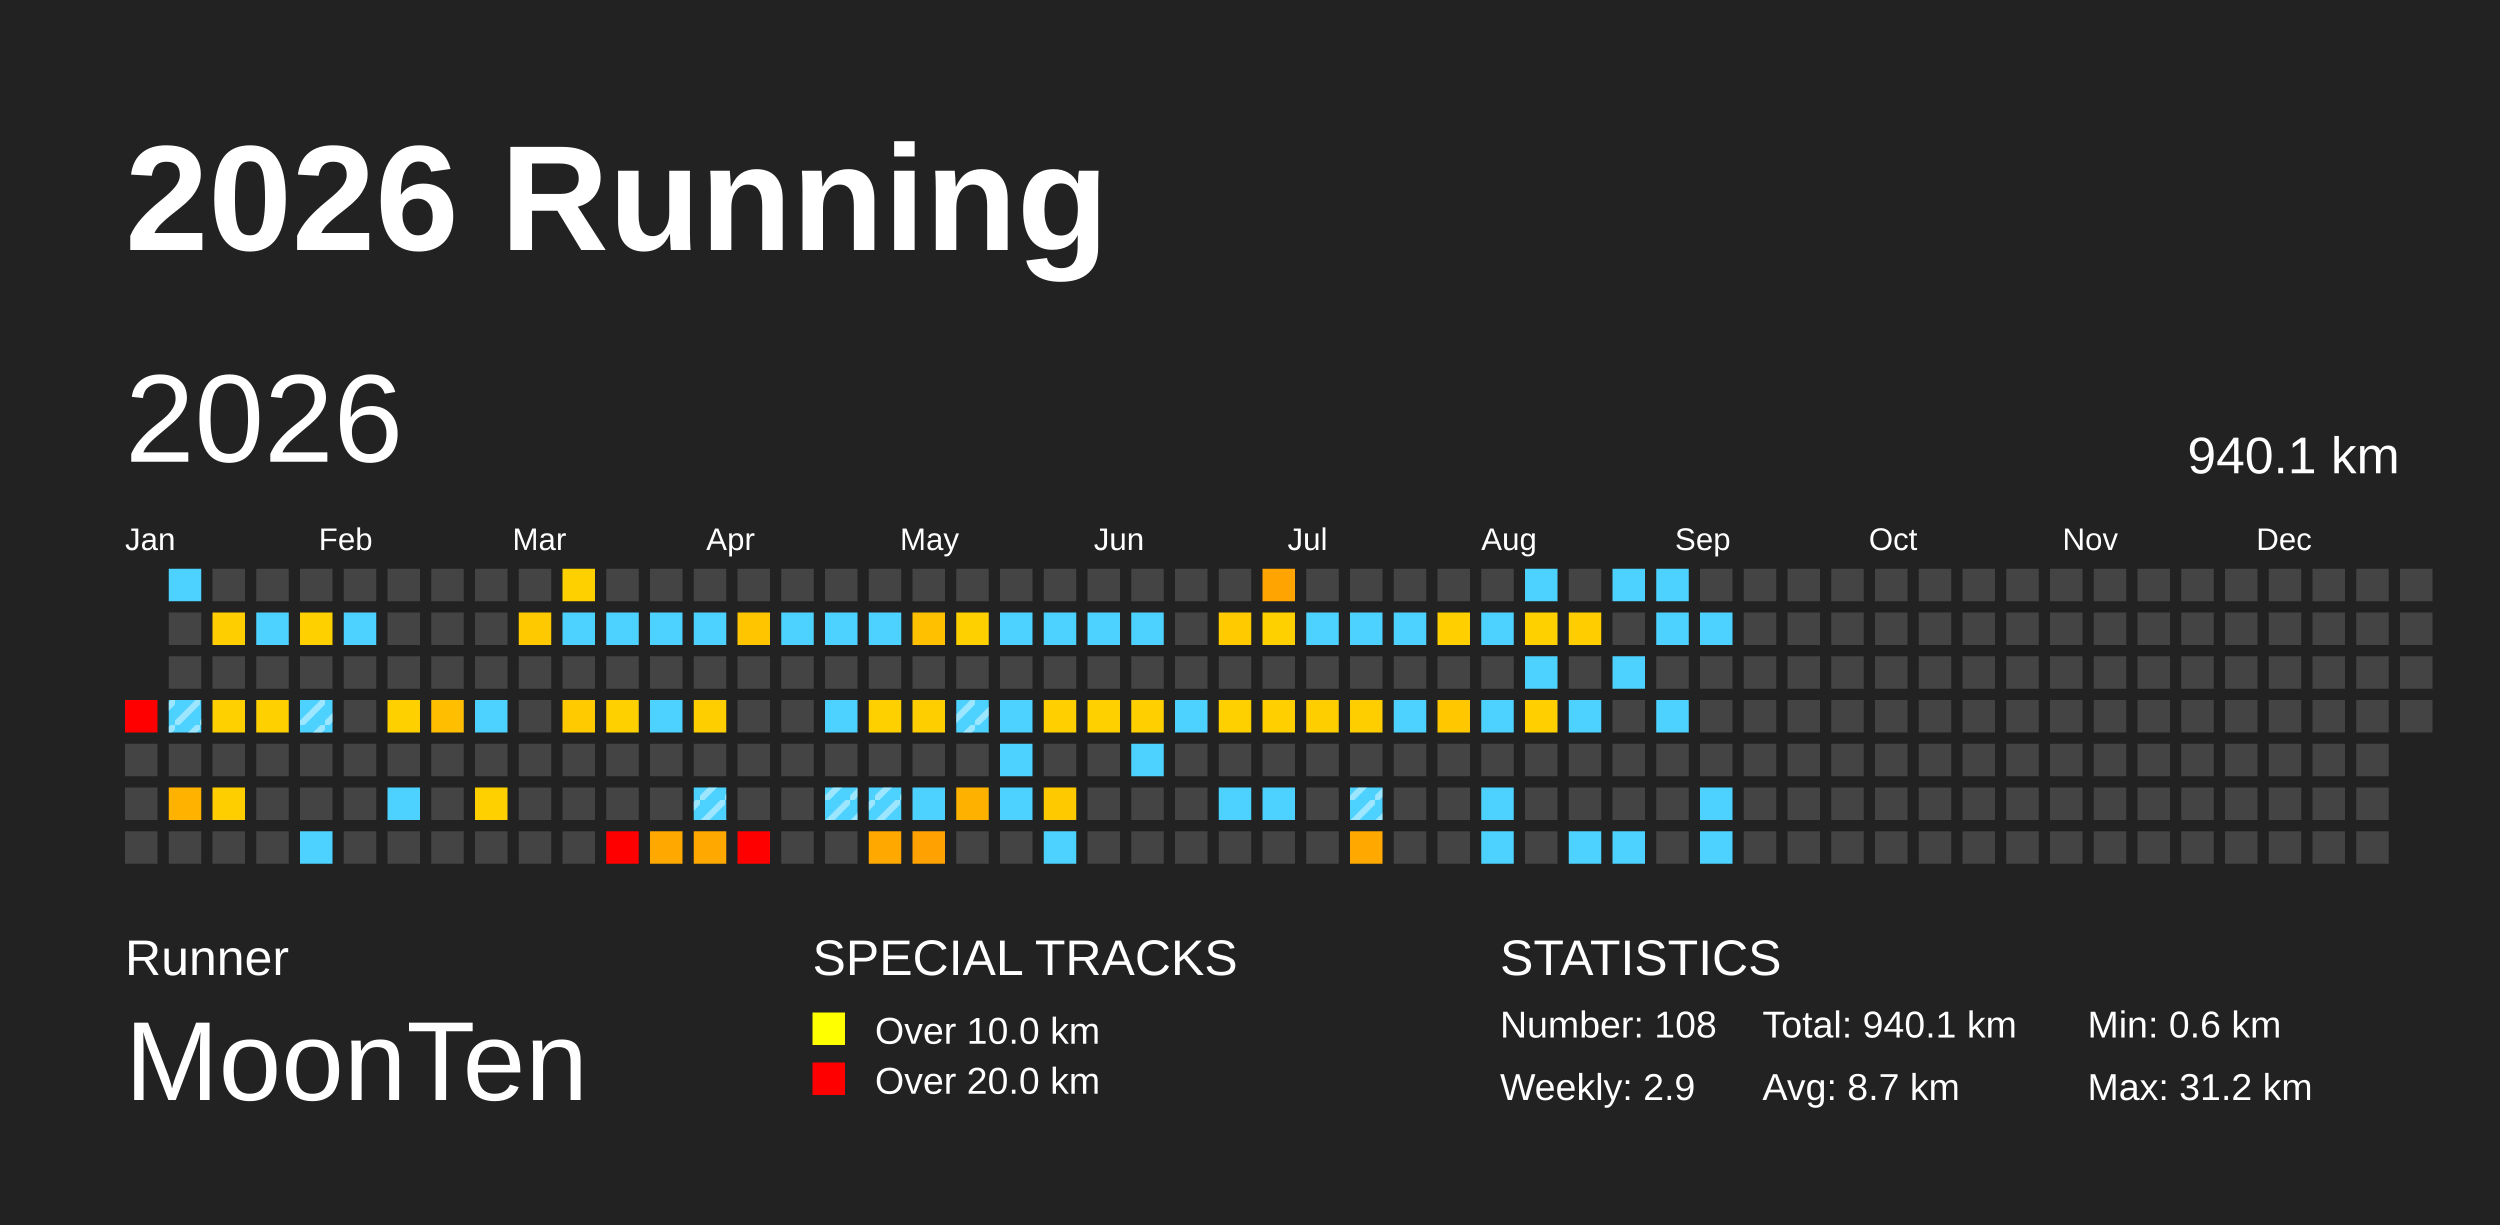
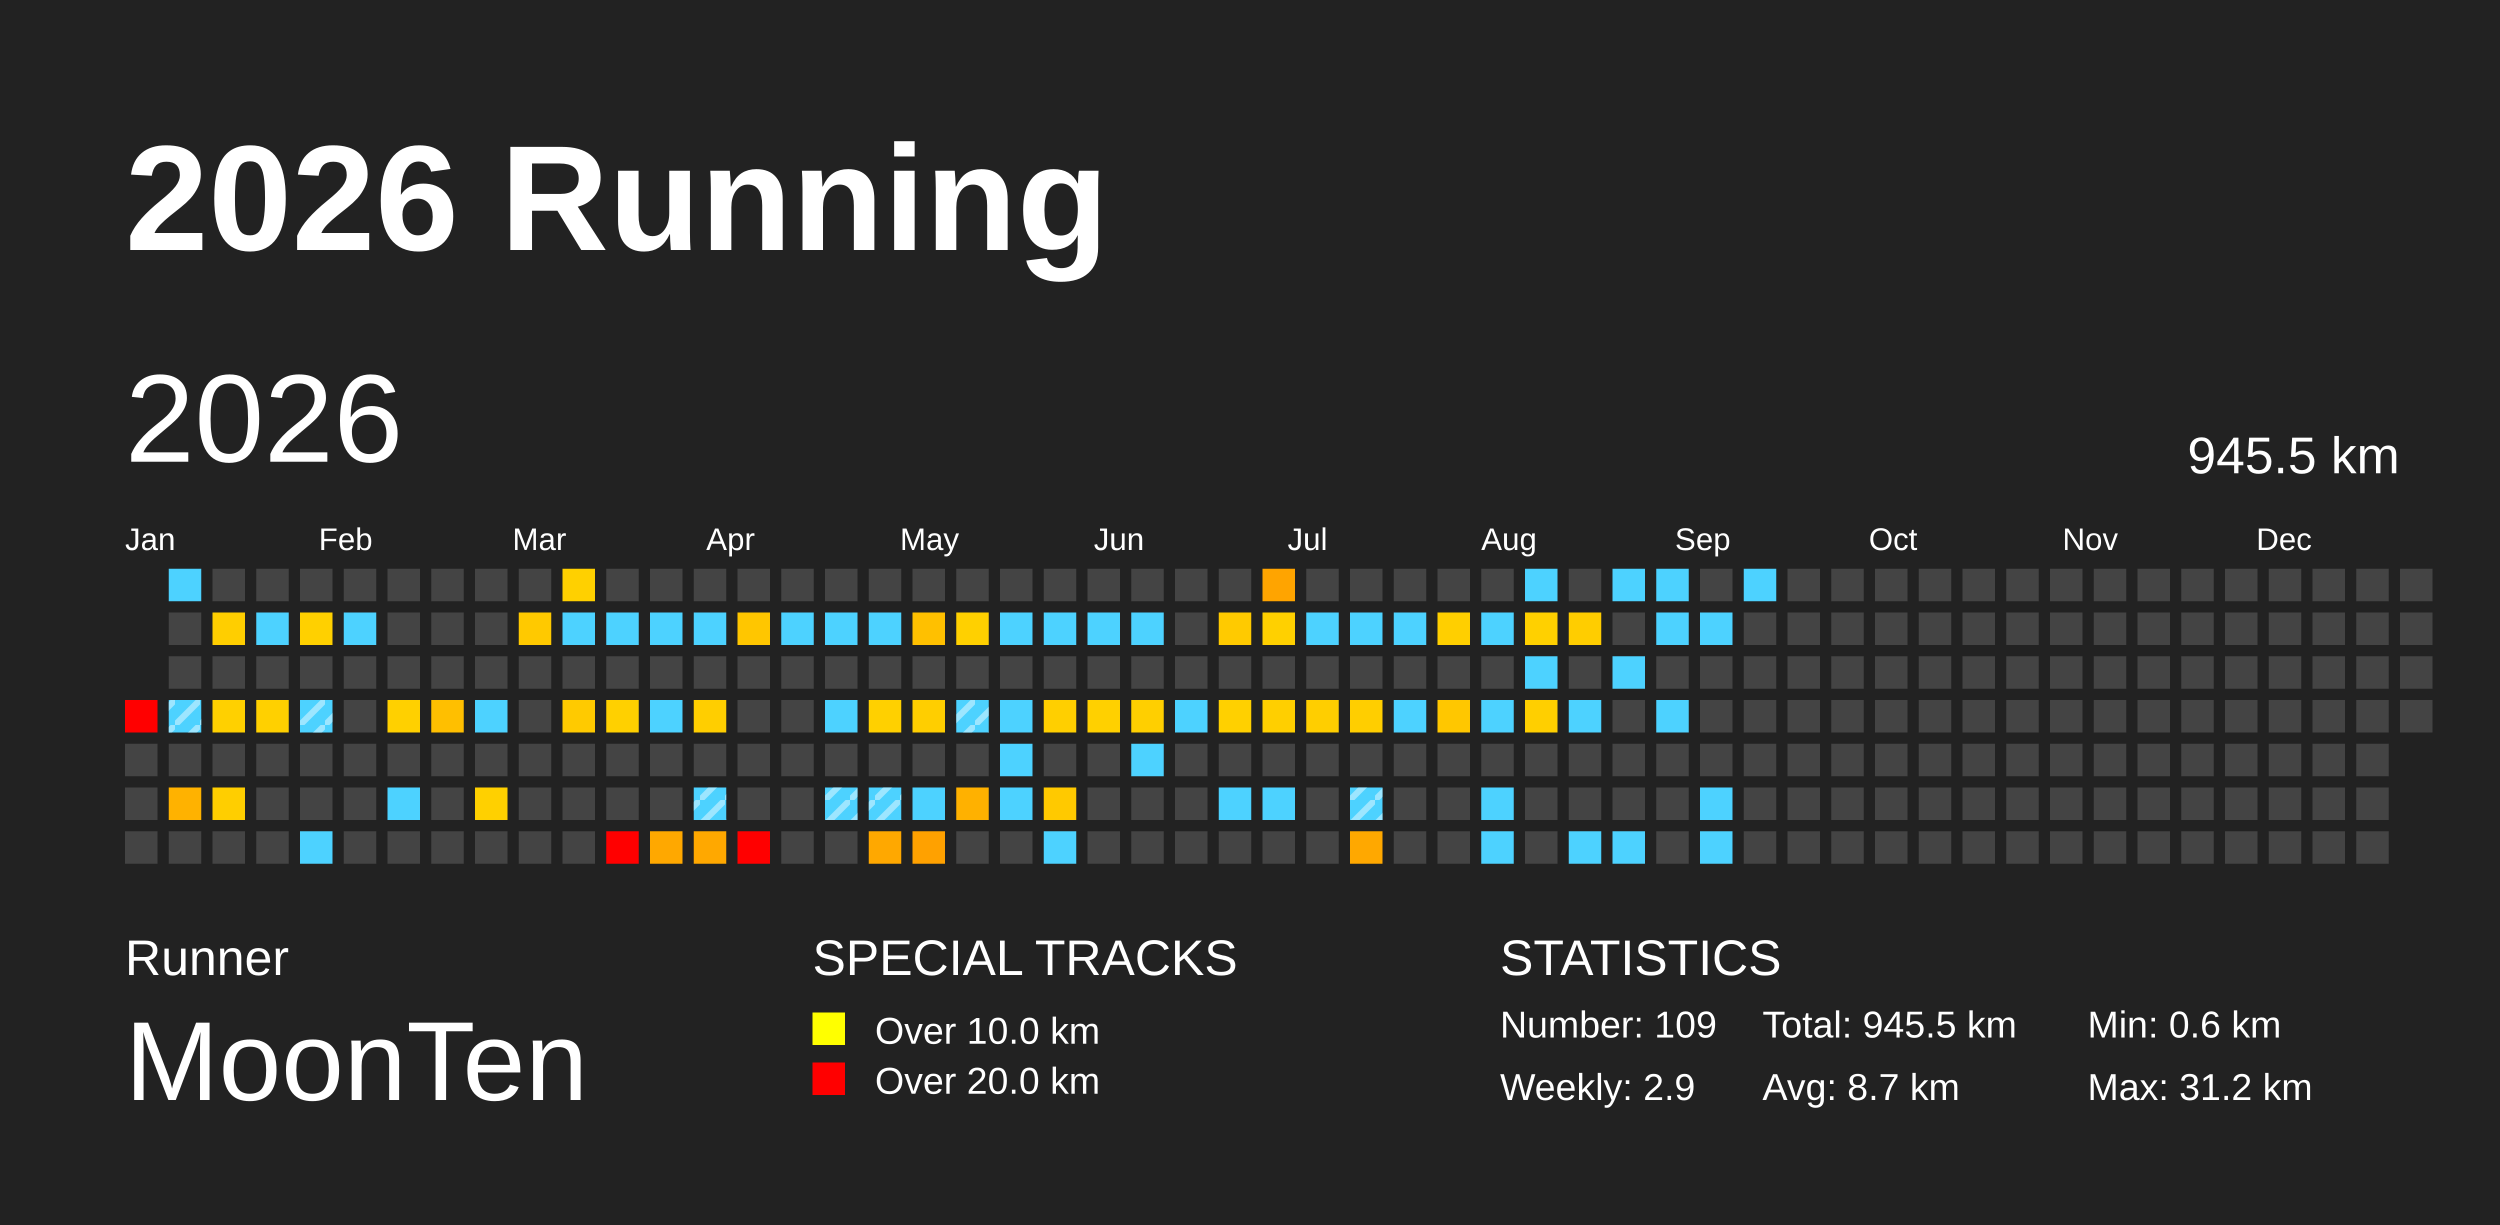
<svg xmlns="http://www.w3.org/2000/svg" baseProfile="full" height="98mm" version="1.1" viewBox="0,0,200,98" width="200mm">
  <defs>
    <pattern height="2" id="indoor-stripe" patternUnits="userSpaceOnUse" width="2">
      <line stroke="white" stroke-opacity="0.45" stroke-width="0.5" x1="0" x2="2" y1="2" y2="0" />
    </pattern>
  </defs>
  <rect fill="#222222" height="98" width="200" x="0" y="0" />
  <text fill="#FFFFFF" style="font-size:12px; font-family:Arial; font-weight:bold;" x="10" y="20">2026 Running</text>
  <text fill="#FFFFFF" style="font-size:4px; font-family:Arial" x="10" y="78">Runner</text>
  <text fill="#FFFFFF" style="font-size:9px; font-family:Arial" x="10" y="88">MoonTen</text>
  <text fill="#FFFFFF" style="font-size:4px; font-family:Arial" x="65" y="78">SPECIAL TRACKS</text>
  <rect fill="yellow" height="2.6" width="2.6" x="65" y="81" />
  <text fill="#FFFFFF" style="font-size:3px; font-family:Arial" x="70" y="83.5">Over 10.0 km</text>
  <rect fill="red" height="2.6" width="2.6" x="65" y="85" />
  <text fill="#FFFFFF" style="font-size:3px; font-family:Arial" x="70" y="87.5">Over 20.0 km</text>
  <text fill="#FFFFFF" style="font-size:4px; font-family:Arial" x="120" y="78">STATISTICS</text>
-   <text fill="#FFFFFF" style="font-size:3px; font-family:Arial" x="120" y="83">Number: 108</text>
+   <text fill="#FFFFFF" style="font-size:3px; font-family:Arial" x="120" y="83">Number: 109</text>
  <text fill="#FFFFFF" style="font-size:3px; font-family:Arial" x="120" y="88">Weekly: 2.9</text>
-   <text fill="#FFFFFF" style="font-size:3px; font-family:Arial" x="141" y="83">Total: 940.1 km</text>
+   <text fill="#FFFFFF" style="font-size:3px; font-family:Arial" x="141" y="83">Total: 945.5 km</text>
  <text fill="#FFFFFF" style="font-size:3px; font-family:Arial" x="141" y="88">Avg: 8.7 km</text>
  <text fill="#FFFFFF" style="font-size:3px; font-family:Arial" x="167" y="83">Min: 0.6 km</text>
  <text fill="#FFFFFF" style="font-size:3px; font-family:Arial" x="167" y="88">Max: 31.2 km</text>
  <text dominant-baseline="hanging" fill="#FFFFFF" style="font-size:10.0px; font-family:Arial;" x="10" y="30">2026</text>
-   <text dominant-baseline="hanging" fill="#FFFFFF" style="font-size:4.125px; font-family:Arial;" x="175" y="35">940.1 km</text>
+   <text dominant-baseline="hanging" fill="#FFFFFF" style="font-size:4.125px; font-family:Arial;" x="175" y="35">945.5 km</text>
  <text fill="#FFFFFF" style="font-size:2.5px; font-family:Arial" x="10.0" y="44">Jan</text>
  <text fill="#FFFFFF" style="font-size:2.5px; font-family:Arial" x="25.5" y="44">Feb</text>
  <text fill="#FFFFFF" style="font-size:2.5px; font-family:Arial" x="41.0" y="44">Mar</text>
  <text fill="#FFFFFF" style="font-size:2.5px; font-family:Arial" x="56.5" y="44">Apr</text>
  <text fill="#FFFFFF" style="font-size:2.5px; font-family:Arial" x="72.0" y="44">May</text>
  <text fill="#FFFFFF" style="font-size:2.5px; font-family:Arial" x="87.5" y="44">Jun</text>
  <text fill="#FFFFFF" style="font-size:2.5px; font-family:Arial" x="103.0" y="44">Jul</text>
  <text fill="#FFFFFF" style="font-size:2.5px; font-family:Arial" x="118.5" y="44">Aug</text>
  <text fill="#FFFFFF" style="font-size:2.5px; font-family:Arial" x="134.0" y="44">Sep</text>
  <text fill="#FFFFFF" style="font-size:2.5px; font-family:Arial" x="149.5" y="44">Oct</text>
  <text fill="#FFFFFF" style="font-size:2.5px; font-family:Arial" x="165.0" y="44">Nov</text>
  <text fill="#FFFFFF" style="font-size:2.5px; font-family:Arial" x="180.5" y="44">Dec</text>
  <rect fill="red" height="2.6" width="2.6" x="10.0" y="56.0" />
  <rect fill="#444444" height="2.6" width="2.6" x="10.0" y="59.5" />
  <rect fill="#444444" height="2.6" width="2.6" x="10.0" y="63.0" />
  <rect fill="#444444" height="2.6" width="2.6" x="10.0" y="66.5" />
  <rect fill="#4dd2ff" height="2.6" width="2.6" x="13.5" y="45.5" />
  <rect fill="#444444" height="2.6" width="2.6" x="13.5" y="49.0" />
  <rect fill="#444444" height="2.6" width="2.6" x="13.5" y="52.5" />
  <rect fill="#4dd2ff" height="2.6" width="2.6" x="13.5" y="56.0" />
  <rect fill="url(#indoor-stripe)" height="2.6" style="pointer-events: none;" width="2.6" x="13.5" y="56.0" />
  <rect fill="#444444" height="2.6" width="2.6" x="13.5" y="59.5" />
  <rect fill="#ffb200" height="2.6" width="2.6" x="13.5" y="63.0" />
  <rect fill="#444444" height="2.6" width="2.6" x="13.5" y="66.5" />
  <rect fill="#444444" height="2.6" width="2.6" x="17.0" y="45.5" />
  <rect fill="#ffce00" height="2.6" width="2.6" x="17.0" y="49.0" />
  <rect fill="#444444" height="2.6" width="2.6" x="17.0" y="52.5" />
  <rect fill="#ffd000" height="2.6" width="2.6" x="17.0" y="56.0" />
  <rect fill="#444444" height="2.6" width="2.6" x="17.0" y="59.5" />
  <rect fill="#ffce00" height="2.6" width="2.6" x="17.0" y="63.0" />
  <rect fill="#444444" height="2.6" width="2.6" x="17.0" y="66.5" />
  <rect fill="#444444" height="2.6" width="2.6" x="20.5" y="45.5" />
  <rect fill="#4dd2ff" height="2.6" width="2.6" x="20.5" y="49.0" />
  <rect fill="#444444" height="2.6" width="2.6" x="20.5" y="52.5" />
  <rect fill="#ffd000" height="2.6" width="2.6" x="20.5" y="56.0" />
  <rect fill="#444444" height="2.6" width="2.6" x="20.5" y="59.5" />
  <rect fill="#444444" height="2.6" width="2.6" x="20.5" y="63.0" />
  <rect fill="#444444" height="2.6" width="2.6" x="20.5" y="66.5" />
  <rect fill="#444444" height="2.6" width="2.6" x="24.0" y="45.5" />
  <rect fill="#ffd000" height="2.6" width="2.6" x="24.0" y="49.0" />
  <rect fill="#444444" height="2.6" width="2.6" x="24.0" y="52.5" />
  <rect fill="#4dd2ff" height="2.6" width="2.6" x="24.0" y="56.0" />
  <rect fill="url(#indoor-stripe)" height="2.6" style="pointer-events: none;" width="2.6" x="24.0" y="56.0" />
  <rect fill="#444444" height="2.6" width="2.6" x="24.0" y="59.5" />
  <rect fill="#444444" height="2.6" width="2.6" x="24.0" y="63.0" />
  <rect fill="#4dd2ff" height="2.6" width="2.6" x="24.0" y="66.5" />
  <rect fill="#444444" height="2.6" width="2.6" x="27.5" y="45.5" />
  <rect fill="#4dd2ff" height="2.6" width="2.6" x="27.5" y="49.0" />
  <rect fill="#444444" height="2.6" width="2.6" x="27.5" y="52.5" />
  <rect fill="#444444" height="2.6" width="2.6" x="27.5" y="56.0" />
  <rect fill="#444444" height="2.6" width="2.6" x="27.5" y="59.5" />
  <rect fill="#444444" height="2.6" width="2.6" x="27.5" y="63.0" />
  <rect fill="#444444" height="2.6" width="2.6" x="27.5" y="66.5" />
  <rect fill="#444444" height="2.6" width="2.6" x="31.0" y="45.5" />
  <rect fill="#444444" height="2.6" width="2.6" x="31.0" y="49.0" />
  <rect fill="#444444" height="2.6" width="2.6" x="31.0" y="52.5" />
  <rect fill="#ffd000" height="2.6" width="2.6" x="31.0" y="56.0" />
  <rect fill="#444444" height="2.6" width="2.6" x="31.0" y="59.5" />
  <rect fill="#4dd2ff" height="2.6" width="2.6" x="31.0" y="63.0" />
  <rect fill="#444444" height="2.6" width="2.6" x="31.0" y="66.5" />
  <rect fill="#444444" height="2.6" width="2.6" x="34.5" y="45.5" />
  <rect fill="#444444" height="2.6" width="2.6" x="34.5" y="49.0" />
  <rect fill="#444444" height="2.6" width="2.6" x="34.5" y="52.5" />
  <rect fill="#ffbf00" height="2.6" width="2.6" x="34.5" y="56.0" />
  <rect fill="#444444" height="2.6" width="2.6" x="34.5" y="59.5" />
  <rect fill="#444444" height="2.6" width="2.6" x="34.5" y="63.0" />
  <rect fill="#444444" height="2.6" width="2.6" x="34.5" y="66.5" />
  <rect fill="#444444" height="2.6" width="2.6" x="38.0" y="45.5" />
  <rect fill="#444444" height="2.6" width="2.6" x="38.0" y="49.0" />
  <rect fill="#444444" height="2.6" width="2.6" x="38.0" y="52.5" />
  <rect fill="#4dd2ff" height="2.6" width="2.6" x="38.0" y="56.0" />
  <rect fill="#444444" height="2.6" width="2.6" x="38.0" y="59.5" />
  <rect fill="#ffd000" height="2.6" width="2.6" x="38.0" y="63.0" />
  <rect fill="#444444" height="2.6" width="2.6" x="38.0" y="66.5" />
  <rect fill="#444444" height="2.6" width="2.6" x="41.5" y="45.5" />
  <rect fill="#ffc900" height="2.6" width="2.6" x="41.5" y="49.0" />
  <rect fill="#444444" height="2.6" width="2.6" x="41.5" y="52.5" />
  <rect fill="#444444" height="2.6" width="2.6" x="41.5" y="56.0" />
  <rect fill="#444444" height="2.6" width="2.6" x="41.5" y="59.5" />
  <rect fill="#444444" height="2.6" width="2.6" x="41.5" y="63.0" />
  <rect fill="#444444" height="2.6" width="2.6" x="41.5" y="66.5" />
  <rect fill="#ffd000" height="2.6" width="2.6" x="45.0" y="45.5" />
  <rect fill="#4dd2ff" height="2.6" width="2.6" x="45.0" y="49.0" />
  <rect fill="#444444" height="2.6" width="2.6" x="45.0" y="52.5" />
  <rect fill="#ffca00" height="2.6" width="2.6" x="45.0" y="56.0" />
  <rect fill="#444444" height="2.6" width="2.6" x="45.0" y="59.5" />
  <rect fill="#444444" height="2.6" width="2.6" x="45.0" y="63.0" />
  <rect fill="#444444" height="2.6" width="2.6" x="45.0" y="66.5" />
  <rect fill="#444444" height="2.6" width="2.6" x="48.5" y="45.5" />
  <rect fill="#4dd2ff" height="2.6" width="2.6" x="48.5" y="49.0" />
  <rect fill="#444444" height="2.6" width="2.6" x="48.5" y="52.5" />
  <rect fill="#ffd000" height="2.6" width="2.6" x="48.5" y="56.0" />
  <rect fill="#444444" height="2.6" width="2.6" x="48.5" y="59.5" />
  <rect fill="#444444" height="2.6" width="2.6" x="48.5" y="63.0" />
  <rect fill="red" height="2.6" width="2.6" x="48.5" y="66.5" />
  <rect fill="#444444" height="2.6" width="2.6" x="52.0" y="45.5" />
  <rect fill="#4dd2ff" height="2.6" width="2.6" x="52.0" y="49.0" />
  <rect fill="#444444" height="2.6" width="2.6" x="52.0" y="52.5" />
  <rect fill="#4dd2ff" height="2.6" width="2.6" x="52.0" y="56.0" />
  <rect fill="#444444" height="2.6" width="2.6" x="52.0" y="59.5" />
  <rect fill="#444444" height="2.6" width="2.6" x="52.0" y="63.0" />
  <rect fill="#ffa800" height="2.6" width="2.6" x="52.0" y="66.5" />
  <rect fill="#444444" height="2.6" width="2.6" x="55.5" y="45.5" />
  <rect fill="#4dd2ff" height="2.6" width="2.6" x="55.5" y="49.0" />
  <rect fill="#444444" height="2.6" width="2.6" x="55.5" y="52.5" />
  <rect fill="#ffce00" height="2.6" width="2.6" x="55.5" y="56.0" />
  <rect fill="#444444" height="2.6" width="2.6" x="55.5" y="59.5" />
  <rect fill="#4dd2ff" height="2.6" width="2.6" x="55.5" y="63.0" />
  <rect fill="url(#indoor-stripe)" height="2.6" style="pointer-events: none;" width="2.6" x="55.5" y="63.0" />
  <rect fill="#ffa800" height="2.6" width="2.6" x="55.5" y="66.5" />
  <rect fill="#444444" height="2.6" width="2.6" x="59.0" y="45.5" />
  <rect fill="#ffc600" height="2.6" width="2.6" x="59.0" y="49.0" />
  <rect fill="#444444" height="2.6" width="2.6" x="59.0" y="52.5" />
  <rect fill="#444444" height="2.6" width="2.6" x="59.0" y="56.0" />
  <rect fill="#444444" height="2.6" width="2.6" x="59.0" y="59.5" />
  <rect fill="#444444" height="2.6" width="2.6" x="59.0" y="63.0" />
  <rect fill="red" height="2.6" width="2.6" x="59.0" y="66.5" />
  <rect fill="#444444" height="2.6" width="2.6" x="62.5" y="45.5" />
  <rect fill="#4dd2ff" height="2.6" width="2.6" x="62.5" y="49.0" />
  <rect fill="#444444" height="2.6" width="2.6" x="62.5" y="52.5" />
  <rect fill="#444444" height="2.6" width="2.6" x="62.5" y="56.0" />
  <rect fill="#444444" height="2.6" width="2.6" x="62.5" y="59.5" />
  <rect fill="#444444" height="2.6" width="2.6" x="62.5" y="63.0" />
  <rect fill="#444444" height="2.6" width="2.6" x="62.5" y="66.5" />
  <rect fill="#444444" height="2.6" width="2.6" x="66.0" y="45.5" />
  <rect fill="#4dd2ff" height="2.6" width="2.6" x="66.0" y="49.0" />
  <rect fill="#444444" height="2.6" width="2.6" x="66.0" y="52.5" />
  <rect fill="#4dd2ff" height="2.6" width="2.6" x="66.0" y="56.0" />
  <rect fill="#444444" height="2.6" width="2.6" x="66.0" y="59.5" />
  <rect fill="#4dd2ff" height="2.6" width="2.6" x="66.0" y="63.0" />
  <rect fill="url(#indoor-stripe)" height="2.6" style="pointer-events: none;" width="2.6" x="66.0" y="63.0" />
  <rect fill="#444444" height="2.6" width="2.6" x="66.0" y="66.5" />
  <rect fill="#444444" height="2.6" width="2.6" x="69.5" y="45.5" />
  <rect fill="#4dd2ff" height="2.6" width="2.6" x="69.5" y="49.0" />
  <rect fill="#444444" height="2.6" width="2.6" x="69.5" y="52.5" />
  <rect fill="#ffd000" height="2.6" width="2.6" x="69.5" y="56.0" />
  <rect fill="#444444" height="2.6" width="2.6" x="69.5" y="59.5" />
  <rect fill="#4dd2ff" height="2.6" width="2.6" x="69.5" y="63.0" />
  <rect fill="url(#indoor-stripe)" height="2.6" style="pointer-events: none;" width="2.6" x="69.5" y="63.0" />
  <rect fill="#ffa800" height="2.6" width="2.6" x="69.5" y="66.5" />
  <rect fill="#444444" height="2.6" width="2.6" x="73.0" y="45.5" />
  <rect fill="#ffc000" height="2.6" width="2.6" x="73.0" y="49.0" />
  <rect fill="#444444" height="2.6" width="2.6" x="73.0" y="52.5" />
  <rect fill="#ffce00" height="2.6" width="2.6" x="73.0" y="56.0" />
  <rect fill="#444444" height="2.6" width="2.6" x="73.0" y="59.5" />
  <rect fill="#4dd2ff" height="2.6" width="2.6" x="73.0" y="63.0" />
  <rect fill="#ffa100" height="2.6" width="2.6" x="73.0" y="66.5" />
  <rect fill="#444444" height="2.6" width="2.6" x="76.5" y="45.5" />
  <rect fill="#ffd000" height="2.6" width="2.6" x="76.5" y="49.0" />
  <rect fill="#444444" height="2.6" width="2.6" x="76.5" y="52.5" />
  <rect fill="#4dd2ff" height="2.6" width="2.6" x="76.5" y="56.0" />
  <rect fill="url(#indoor-stripe)" height="2.6" style="pointer-events: none;" width="2.6" x="76.5" y="56.0" />
  <rect fill="#444444" height="2.6" width="2.6" x="76.5" y="59.5" />
  <rect fill="#ffb100" height="2.6" width="2.6" x="76.5" y="63.0" />
  <rect fill="#444444" height="2.6" width="2.6" x="76.5" y="66.5" />
  <rect fill="#444444" height="2.6" width="2.6" x="80.0" y="45.5" />
  <rect fill="#4dd2ff" height="2.6" width="2.6" x="80.0" y="49.0" />
  <rect fill="#444444" height="2.6" width="2.6" x="80.0" y="52.5" />
  <rect fill="#4dd2ff" height="2.6" width="2.6" x="80.0" y="56.0" />
  <rect fill="#4dd2ff" height="2.6" width="2.6" x="80.0" y="59.5" />
  <rect fill="#4dd2ff" height="2.6" width="2.6" x="80.0" y="63.0" />
  <rect fill="#444444" height="2.6" width="2.6" x="80.0" y="66.5" />
  <rect fill="#444444" height="2.6" width="2.6" x="83.5" y="45.5" />
  <rect fill="#4dd2ff" height="2.6" width="2.6" x="83.5" y="49.0" />
  <rect fill="#444444" height="2.6" width="2.6" x="83.5" y="52.5" />
  <rect fill="#ffcf00" height="2.6" width="2.6" x="83.5" y="56.0" />
  <rect fill="#444444" height="2.6" width="2.6" x="83.5" y="59.5" />
  <rect fill="#ffc900" height="2.6" width="2.6" x="83.5" y="63.0" />
  <rect fill="#4dd2ff" height="2.6" width="2.6" x="83.5" y="66.5" />
  <rect fill="#444444" height="2.6" width="2.6" x="87.0" y="45.5" />
  <rect fill="#4dd2ff" height="2.6" width="2.6" x="87.0" y="49.0" />
  <rect fill="#444444" height="2.6" width="2.6" x="87.0" y="52.5" />
  <rect fill="#ffd000" height="2.6" width="2.6" x="87.0" y="56.0" />
  <rect fill="#444444" height="2.6" width="2.6" x="87.0" y="59.5" />
  <rect fill="#444444" height="2.6" width="2.6" x="87.0" y="63.0" />
  <rect fill="#444444" height="2.6" width="2.6" x="87.0" y="66.5" />
  <rect fill="#444444" height="2.6" width="2.6" x="90.5" y="45.5" />
  <rect fill="#4dd2ff" height="2.6" width="2.6" x="90.5" y="49.0" />
  <rect fill="#444444" height="2.6" width="2.6" x="90.5" y="52.5" />
  <rect fill="#ffcf00" height="2.6" width="2.6" x="90.5" y="56.0" />
  <rect fill="#4dd2ff" height="2.6" width="2.6" x="90.5" y="59.5" />
  <rect fill="#444444" height="2.6" width="2.6" x="90.5" y="63.0" />
  <rect fill="#444444" height="2.6" width="2.6" x="90.5" y="66.5" />
  <rect fill="#444444" height="2.6" width="2.6" x="94.0" y="45.5" />
  <rect fill="#444444" height="2.6" width="2.6" x="94.0" y="49.0" />
  <rect fill="#444444" height="2.6" width="2.6" x="94.0" y="52.5" />
  <rect fill="#4dd2ff" height="2.6" width="2.6" x="94.0" y="56.0" />
  <rect fill="#444444" height="2.6" width="2.6" x="94.0" y="59.5" />
  <rect fill="#444444" height="2.6" width="2.6" x="94.0" y="63.0" />
  <rect fill="#444444" height="2.6" width="2.6" x="94.0" y="66.5" />
  <rect fill="#444444" height="2.6" width="2.6" x="97.5" y="45.5" />
  <rect fill="#ffca00" height="2.6" width="2.6" x="97.5" y="49.0" />
  <rect fill="#444444" height="2.6" width="2.6" x="97.5" y="52.5" />
  <rect fill="#ffd000" height="2.6" width="2.6" x="97.5" y="56.0" />
  <rect fill="#444444" height="2.6" width="2.6" x="97.5" y="59.5" />
  <rect fill="#4dd2ff" height="2.6" width="2.6" x="97.5" y="63.0" />
  <rect fill="#444444" height="2.6" width="2.6" x="97.5" y="66.5" />
  <rect fill="#ffa400" height="2.6" width="2.6" x="101.0" y="45.5" />
  <rect fill="#ffd000" height="2.6" width="2.6" x="101.0" y="49.0" />
  <rect fill="#444444" height="2.6" width="2.6" x="101.0" y="52.5" />
  <rect fill="#ffcf00" height="2.6" width="2.6" x="101.0" y="56.0" />
  <rect fill="#444444" height="2.6" width="2.6" x="101.0" y="59.5" />
  <rect fill="#4dd2ff" height="2.6" width="2.6" x="101.0" y="63.0" />
  <rect fill="#444444" height="2.6" width="2.6" x="101.0" y="66.5" />
  <rect fill="#444444" height="2.6" width="2.6" x="104.5" y="45.5" />
  <rect fill="#4dd2ff" height="2.6" width="2.6" x="104.5" y="49.0" />
  <rect fill="#444444" height="2.6" width="2.6" x="104.5" y="52.5" />
  <rect fill="#ffce00" height="2.6" width="2.6" x="104.5" y="56.0" />
  <rect fill="#444444" height="2.6" width="2.6" x="104.5" y="59.5" />
  <rect fill="#444444" height="2.6" width="2.6" x="104.5" y="63.0" />
  <rect fill="#444444" height="2.6" width="2.6" x="104.5" y="66.5" />
  <rect fill="#444444" height="2.6" width="2.6" x="108.0" y="45.5" />
  <rect fill="#4dd2ff" height="2.6" width="2.6" x="108.0" y="49.0" />
  <rect fill="#444444" height="2.6" width="2.6" x="108.0" y="52.5" />
  <rect fill="#ffce00" height="2.6" width="2.6" x="108.0" y="56.0" />
  <rect fill="#444444" height="2.6" width="2.6" x="108.0" y="59.5" />
  <rect fill="#4dd2ff" height="2.6" width="2.6" x="108.0" y="63.0" />
  <rect fill="url(#indoor-stripe)" height="2.6" style="pointer-events: none;" width="2.6" x="108.0" y="63.0" />
  <rect fill="#ffa800" height="2.6" width="2.6" x="108.0" y="66.5" />
  <rect fill="#444444" height="2.6" width="2.6" x="111.5" y="45.5" />
  <rect fill="#4dd2ff" height="2.6" width="2.6" x="111.5" y="49.0" />
  <rect fill="#444444" height="2.6" width="2.6" x="111.5" y="52.5" />
  <rect fill="#4dd2ff" height="2.6" width="2.6" x="111.5" y="56.0" />
  <rect fill="#444444" height="2.6" width="2.6" x="111.5" y="59.5" />
  <rect fill="#444444" height="2.6" width="2.6" x="111.5" y="63.0" />
  <rect fill="#444444" height="2.6" width="2.6" x="111.5" y="66.5" />
  <rect fill="#444444" height="2.6" width="2.6" x="115.0" y="45.5" />
  <rect fill="#ffcf00" height="2.6" width="2.6" x="115.0" y="49.0" />
  <rect fill="#444444" height="2.6" width="2.6" x="115.0" y="52.5" />
  <rect fill="#ffc700" height="2.6" width="2.6" x="115.0" y="56.0" />
  <rect fill="#444444" height="2.6" width="2.6" x="115.0" y="59.5" />
  <rect fill="#444444" height="2.6" width="2.6" x="115.0" y="63.0" />
  <rect fill="#444444" height="2.6" width="2.6" x="115.0" y="66.5" />
  <rect fill="#444444" height="2.6" width="2.6" x="118.5" y="45.5" />
  <rect fill="#4dd2ff" height="2.6" width="2.6" x="118.5" y="49.0" />
  <rect fill="#444444" height="2.6" width="2.6" x="118.5" y="52.5" />
  <rect fill="#4dd2ff" height="2.6" width="2.6" x="118.5" y="56.0" />
  <rect fill="#444444" height="2.6" width="2.6" x="118.5" y="59.5" />
  <rect fill="#4dd2ff" height="2.6" width="2.6" x="118.5" y="63.0" />
  <rect fill="#4dd2ff" height="2.6" width="2.6" x="118.5" y="66.5" />
  <rect fill="#4dd2ff" height="2.6" width="2.6" x="122.0" y="45.5" />
  <rect fill="#ffd000" height="2.6" width="2.6" x="122.0" y="49.0" />
  <rect fill="#4dd2ff" height="2.6" width="2.6" x="122.0" y="52.5" />
  <rect fill="#ffcf00" height="2.6" width="2.6" x="122.0" y="56.0" />
  <rect fill="#444444" height="2.6" width="2.6" x="122.0" y="59.5" />
  <rect fill="#444444" height="2.6" width="2.6" x="122.0" y="63.0" />
  <rect fill="#444444" height="2.6" width="2.6" x="122.0" y="66.5" />
  <rect fill="#444444" height="2.6" width="2.6" x="125.5" y="45.5" />
  <rect fill="#ffcd00" height="2.6" width="2.6" x="125.5" y="49.0" />
  <rect fill="#444444" height="2.6" width="2.6" x="125.5" y="52.5" />
  <rect fill="#4dd2ff" height="2.6" width="2.6" x="125.5" y="56.0" />
  <rect fill="#444444" height="2.6" width="2.6" x="125.5" y="59.5" />
  <rect fill="#444444" height="2.6" width="2.6" x="125.5" y="63.0" />
  <rect fill="#4dd2ff" height="2.6" width="2.6" x="125.5" y="66.5" />
  <rect fill="#4dd2ff" height="2.6" width="2.6" x="129.0" y="45.5" />
  <rect fill="#444444" height="2.6" width="2.6" x="129.0" y="49.0" />
  <rect fill="#4dd2ff" height="2.6" width="2.6" x="129.0" y="52.5" />
  <rect fill="#444444" height="2.6" width="2.6" x="129.0" y="56.0" />
  <rect fill="#444444" height="2.6" width="2.6" x="129.0" y="59.5" />
  <rect fill="#444444" height="2.6" width="2.6" x="129.0" y="63.0" />
  <rect fill="#4dd2ff" height="2.6" width="2.6" x="129.0" y="66.5" />
  <rect fill="#4dd2ff" height="2.6" width="2.6" x="132.5" y="45.5" />
  <rect fill="#4dd2ff" height="2.6" width="2.6" x="132.5" y="49.0" />
  <rect fill="#444444" height="2.6" width="2.6" x="132.5" y="52.5" />
  <rect fill="#4dd2ff" height="2.6" width="2.6" x="132.5" y="56.0" />
  <rect fill="#444444" height="2.6" width="2.6" x="132.5" y="59.5" />
  <rect fill="#444444" height="2.6" width="2.6" x="132.5" y="63.0" />
  <rect fill="#444444" height="2.6" width="2.6" x="132.5" y="66.5" />
  <rect fill="#444444" height="2.6" width="2.6" x="136.0" y="45.5" />
  <rect fill="#4dd2ff" height="2.6" width="2.6" x="136.0" y="49.0" />
  <rect fill="#444444" height="2.6" width="2.6" x="136.0" y="52.5" />
  <rect fill="#444444" height="2.6" width="2.6" x="136.0" y="56.0" />
  <rect fill="#444444" height="2.6" width="2.6" x="136.0" y="59.5" />
  <rect fill="#4dd2ff" height="2.6" width="2.6" x="136.0" y="63.0" />
  <rect fill="#4dd2ff" height="2.6" width="2.6" x="136.0" y="66.5" />
-   <rect fill="#444444" height="2.6" width="2.6" x="139.5" y="45.5" />
+   <rect fill="#4dd2ff" height="2.6" width="2.6" x="139.5" y="45.5" />
  <rect fill="#444444" height="2.6" width="2.6" x="139.5" y="49.0" />
  <rect fill="#444444" height="2.6" width="2.6" x="139.5" y="52.5" />
  <rect fill="#444444" height="2.6" width="2.6" x="139.5" y="56.0" />
  <rect fill="#444444" height="2.6" width="2.6" x="139.5" y="59.5" />
  <rect fill="#444444" height="2.6" width="2.6" x="139.5" y="63.0" />
  <rect fill="#444444" height="2.6" width="2.6" x="139.5" y="66.5" />
  <rect fill="#444444" height="2.6" width="2.6" x="143.0" y="45.5" />
  <rect fill="#444444" height="2.6" width="2.6" x="143.0" y="49.0" />
  <rect fill="#444444" height="2.6" width="2.6" x="143.0" y="52.5" />
  <rect fill="#444444" height="2.6" width="2.6" x="143.0" y="56.0" />
  <rect fill="#444444" height="2.6" width="2.6" x="143.0" y="59.5" />
  <rect fill="#444444" height="2.6" width="2.6" x="143.0" y="63.0" />
  <rect fill="#444444" height="2.6" width="2.6" x="143.0" y="66.5" />
  <rect fill="#444444" height="2.6" width="2.6" x="146.5" y="45.5" />
  <rect fill="#444444" height="2.6" width="2.6" x="146.5" y="49.0" />
  <rect fill="#444444" height="2.6" width="2.6" x="146.5" y="52.5" />
  <rect fill="#444444" height="2.6" width="2.6" x="146.5" y="56.0" />
  <rect fill="#444444" height="2.6" width="2.6" x="146.5" y="59.5" />
  <rect fill="#444444" height="2.6" width="2.6" x="146.5" y="63.0" />
  <rect fill="#444444" height="2.6" width="2.6" x="146.5" y="66.5" />
  <rect fill="#444444" height="2.6" width="2.6" x="150.0" y="45.5" />
  <rect fill="#444444" height="2.6" width="2.6" x="150.0" y="49.0" />
  <rect fill="#444444" height="2.6" width="2.6" x="150.0" y="52.5" />
  <rect fill="#444444" height="2.6" width="2.6" x="150.0" y="56.0" />
  <rect fill="#444444" height="2.6" width="2.6" x="150.0" y="59.5" />
  <rect fill="#444444" height="2.6" width="2.6" x="150.0" y="63.0" />
  <rect fill="#444444" height="2.6" width="2.6" x="150.0" y="66.5" />
  <rect fill="#444444" height="2.6" width="2.6" x="153.5" y="45.5" />
  <rect fill="#444444" height="2.6" width="2.6" x="153.5" y="49.0" />
  <rect fill="#444444" height="2.6" width="2.6" x="153.5" y="52.5" />
  <rect fill="#444444" height="2.6" width="2.6" x="153.5" y="56.0" />
  <rect fill="#444444" height="2.6" width="2.6" x="153.5" y="59.5" />
  <rect fill="#444444" height="2.6" width="2.6" x="153.5" y="63.0" />
  <rect fill="#444444" height="2.6" width="2.6" x="153.5" y="66.5" />
  <rect fill="#444444" height="2.6" width="2.6" x="157.0" y="45.5" />
  <rect fill="#444444" height="2.6" width="2.6" x="157.0" y="49.0" />
  <rect fill="#444444" height="2.6" width="2.6" x="157.0" y="52.5" />
  <rect fill="#444444" height="2.6" width="2.6" x="157.0" y="56.0" />
  <rect fill="#444444" height="2.6" width="2.6" x="157.0" y="59.5" />
  <rect fill="#444444" height="2.6" width="2.6" x="157.0" y="63.0" />
  <rect fill="#444444" height="2.6" width="2.6" x="157.0" y="66.5" />
  <rect fill="#444444" height="2.6" width="2.6" x="160.5" y="45.5" />
  <rect fill="#444444" height="2.6" width="2.6" x="160.5" y="49.0" />
  <rect fill="#444444" height="2.6" width="2.6" x="160.5" y="52.5" />
  <rect fill="#444444" height="2.6" width="2.6" x="160.5" y="56.0" />
  <rect fill="#444444" height="2.6" width="2.6" x="160.5" y="59.5" />
  <rect fill="#444444" height="2.6" width="2.6" x="160.5" y="63.0" />
  <rect fill="#444444" height="2.6" width="2.6" x="160.5" y="66.5" />
  <rect fill="#444444" height="2.6" width="2.6" x="164.0" y="45.5" />
  <rect fill="#444444" height="2.6" width="2.6" x="164.0" y="49.0" />
  <rect fill="#444444" height="2.6" width="2.6" x="164.0" y="52.5" />
  <rect fill="#444444" height="2.6" width="2.6" x="164.0" y="56.0" />
  <rect fill="#444444" height="2.6" width="2.6" x="164.0" y="59.5" />
  <rect fill="#444444" height="2.6" width="2.6" x="164.0" y="63.0" />
  <rect fill="#444444" height="2.6" width="2.6" x="164.0" y="66.5" />
  <rect fill="#444444" height="2.6" width="2.6" x="167.5" y="45.5" />
  <rect fill="#444444" height="2.6" width="2.6" x="167.5" y="49.0" />
  <rect fill="#444444" height="2.6" width="2.6" x="167.5" y="52.5" />
  <rect fill="#444444" height="2.6" width="2.6" x="167.5" y="56.0" />
  <rect fill="#444444" height="2.6" width="2.6" x="167.5" y="59.5" />
  <rect fill="#444444" height="2.6" width="2.6" x="167.5" y="63.0" />
  <rect fill="#444444" height="2.6" width="2.6" x="167.5" y="66.5" />
  <rect fill="#444444" height="2.6" width="2.6" x="171.0" y="45.5" />
  <rect fill="#444444" height="2.6" width="2.6" x="171.0" y="49.0" />
  <rect fill="#444444" height="2.6" width="2.6" x="171.0" y="52.5" />
  <rect fill="#444444" height="2.6" width="2.6" x="171.0" y="56.0" />
  <rect fill="#444444" height="2.6" width="2.6" x="171.0" y="59.5" />
  <rect fill="#444444" height="2.6" width="2.6" x="171.0" y="63.0" />
  <rect fill="#444444" height="2.6" width="2.6" x="171.0" y="66.5" />
  <rect fill="#444444" height="2.6" width="2.6" x="174.5" y="45.5" />
  <rect fill="#444444" height="2.6" width="2.6" x="174.5" y="49.0" />
  <rect fill="#444444" height="2.6" width="2.6" x="174.5" y="52.5" />
  <rect fill="#444444" height="2.6" width="2.6" x="174.5" y="56.0" />
  <rect fill="#444444" height="2.6" width="2.6" x="174.5" y="59.5" />
  <rect fill="#444444" height="2.6" width="2.6" x="174.5" y="63.0" />
  <rect fill="#444444" height="2.6" width="2.6" x="174.5" y="66.5" />
  <rect fill="#444444" height="2.6" width="2.6" x="178.0" y="45.5" />
  <rect fill="#444444" height="2.6" width="2.6" x="178.0" y="49.0" />
  <rect fill="#444444" height="2.6" width="2.6" x="178.0" y="52.5" />
  <rect fill="#444444" height="2.6" width="2.6" x="178.0" y="56.0" />
  <rect fill="#444444" height="2.6" width="2.6" x="178.0" y="59.5" />
  <rect fill="#444444" height="2.6" width="2.6" x="178.0" y="63.0" />
  <rect fill="#444444" height="2.6" width="2.6" x="178.0" y="66.5" />
  <rect fill="#444444" height="2.6" width="2.6" x="181.5" y="45.5" />
  <rect fill="#444444" height="2.6" width="2.6" x="181.5" y="49.0" />
  <rect fill="#444444" height="2.6" width="2.6" x="181.5" y="52.5" />
  <rect fill="#444444" height="2.6" width="2.6" x="181.5" y="56.0" />
  <rect fill="#444444" height="2.6" width="2.6" x="181.5" y="59.5" />
  <rect fill="#444444" height="2.6" width="2.6" x="181.5" y="63.0" />
  <rect fill="#444444" height="2.6" width="2.6" x="181.5" y="66.5" />
  <rect fill="#444444" height="2.6" width="2.6" x="185.0" y="45.5" />
  <rect fill="#444444" height="2.6" width="2.6" x="185.0" y="49.0" />
  <rect fill="#444444" height="2.6" width="2.6" x="185.0" y="52.5" />
  <rect fill="#444444" height="2.6" width="2.6" x="185.0" y="56.0" />
  <rect fill="#444444" height="2.6" width="2.6" x="185.0" y="59.5" />
  <rect fill="#444444" height="2.6" width="2.6" x="185.0" y="63.0" />
  <rect fill="#444444" height="2.6" width="2.6" x="185.0" y="66.5" />
  <rect fill="#444444" height="2.6" width="2.6" x="188.5" y="45.5" />
  <rect fill="#444444" height="2.6" width="2.6" x="188.5" y="49.0" />
  <rect fill="#444444" height="2.6" width="2.6" x="188.5" y="52.5" />
  <rect fill="#444444" height="2.6" width="2.6" x="188.5" y="56.0" />
  <rect fill="#444444" height="2.6" width="2.6" x="188.5" y="59.5" />
  <rect fill="#444444" height="2.6" width="2.6" x="188.5" y="63.0" />
  <rect fill="#444444" height="2.6" width="2.6" x="188.5" y="66.5" />
  <rect fill="#444444" height="2.6" width="2.6" x="192.0" y="45.5" />
  <rect fill="#444444" height="2.6" width="2.6" x="192.0" y="49.0" />
  <rect fill="#444444" height="2.6" width="2.6" x="192.0" y="52.5" />
  <rect fill="#444444" height="2.6" width="2.6" x="192.0" y="56.0" />
</svg>
